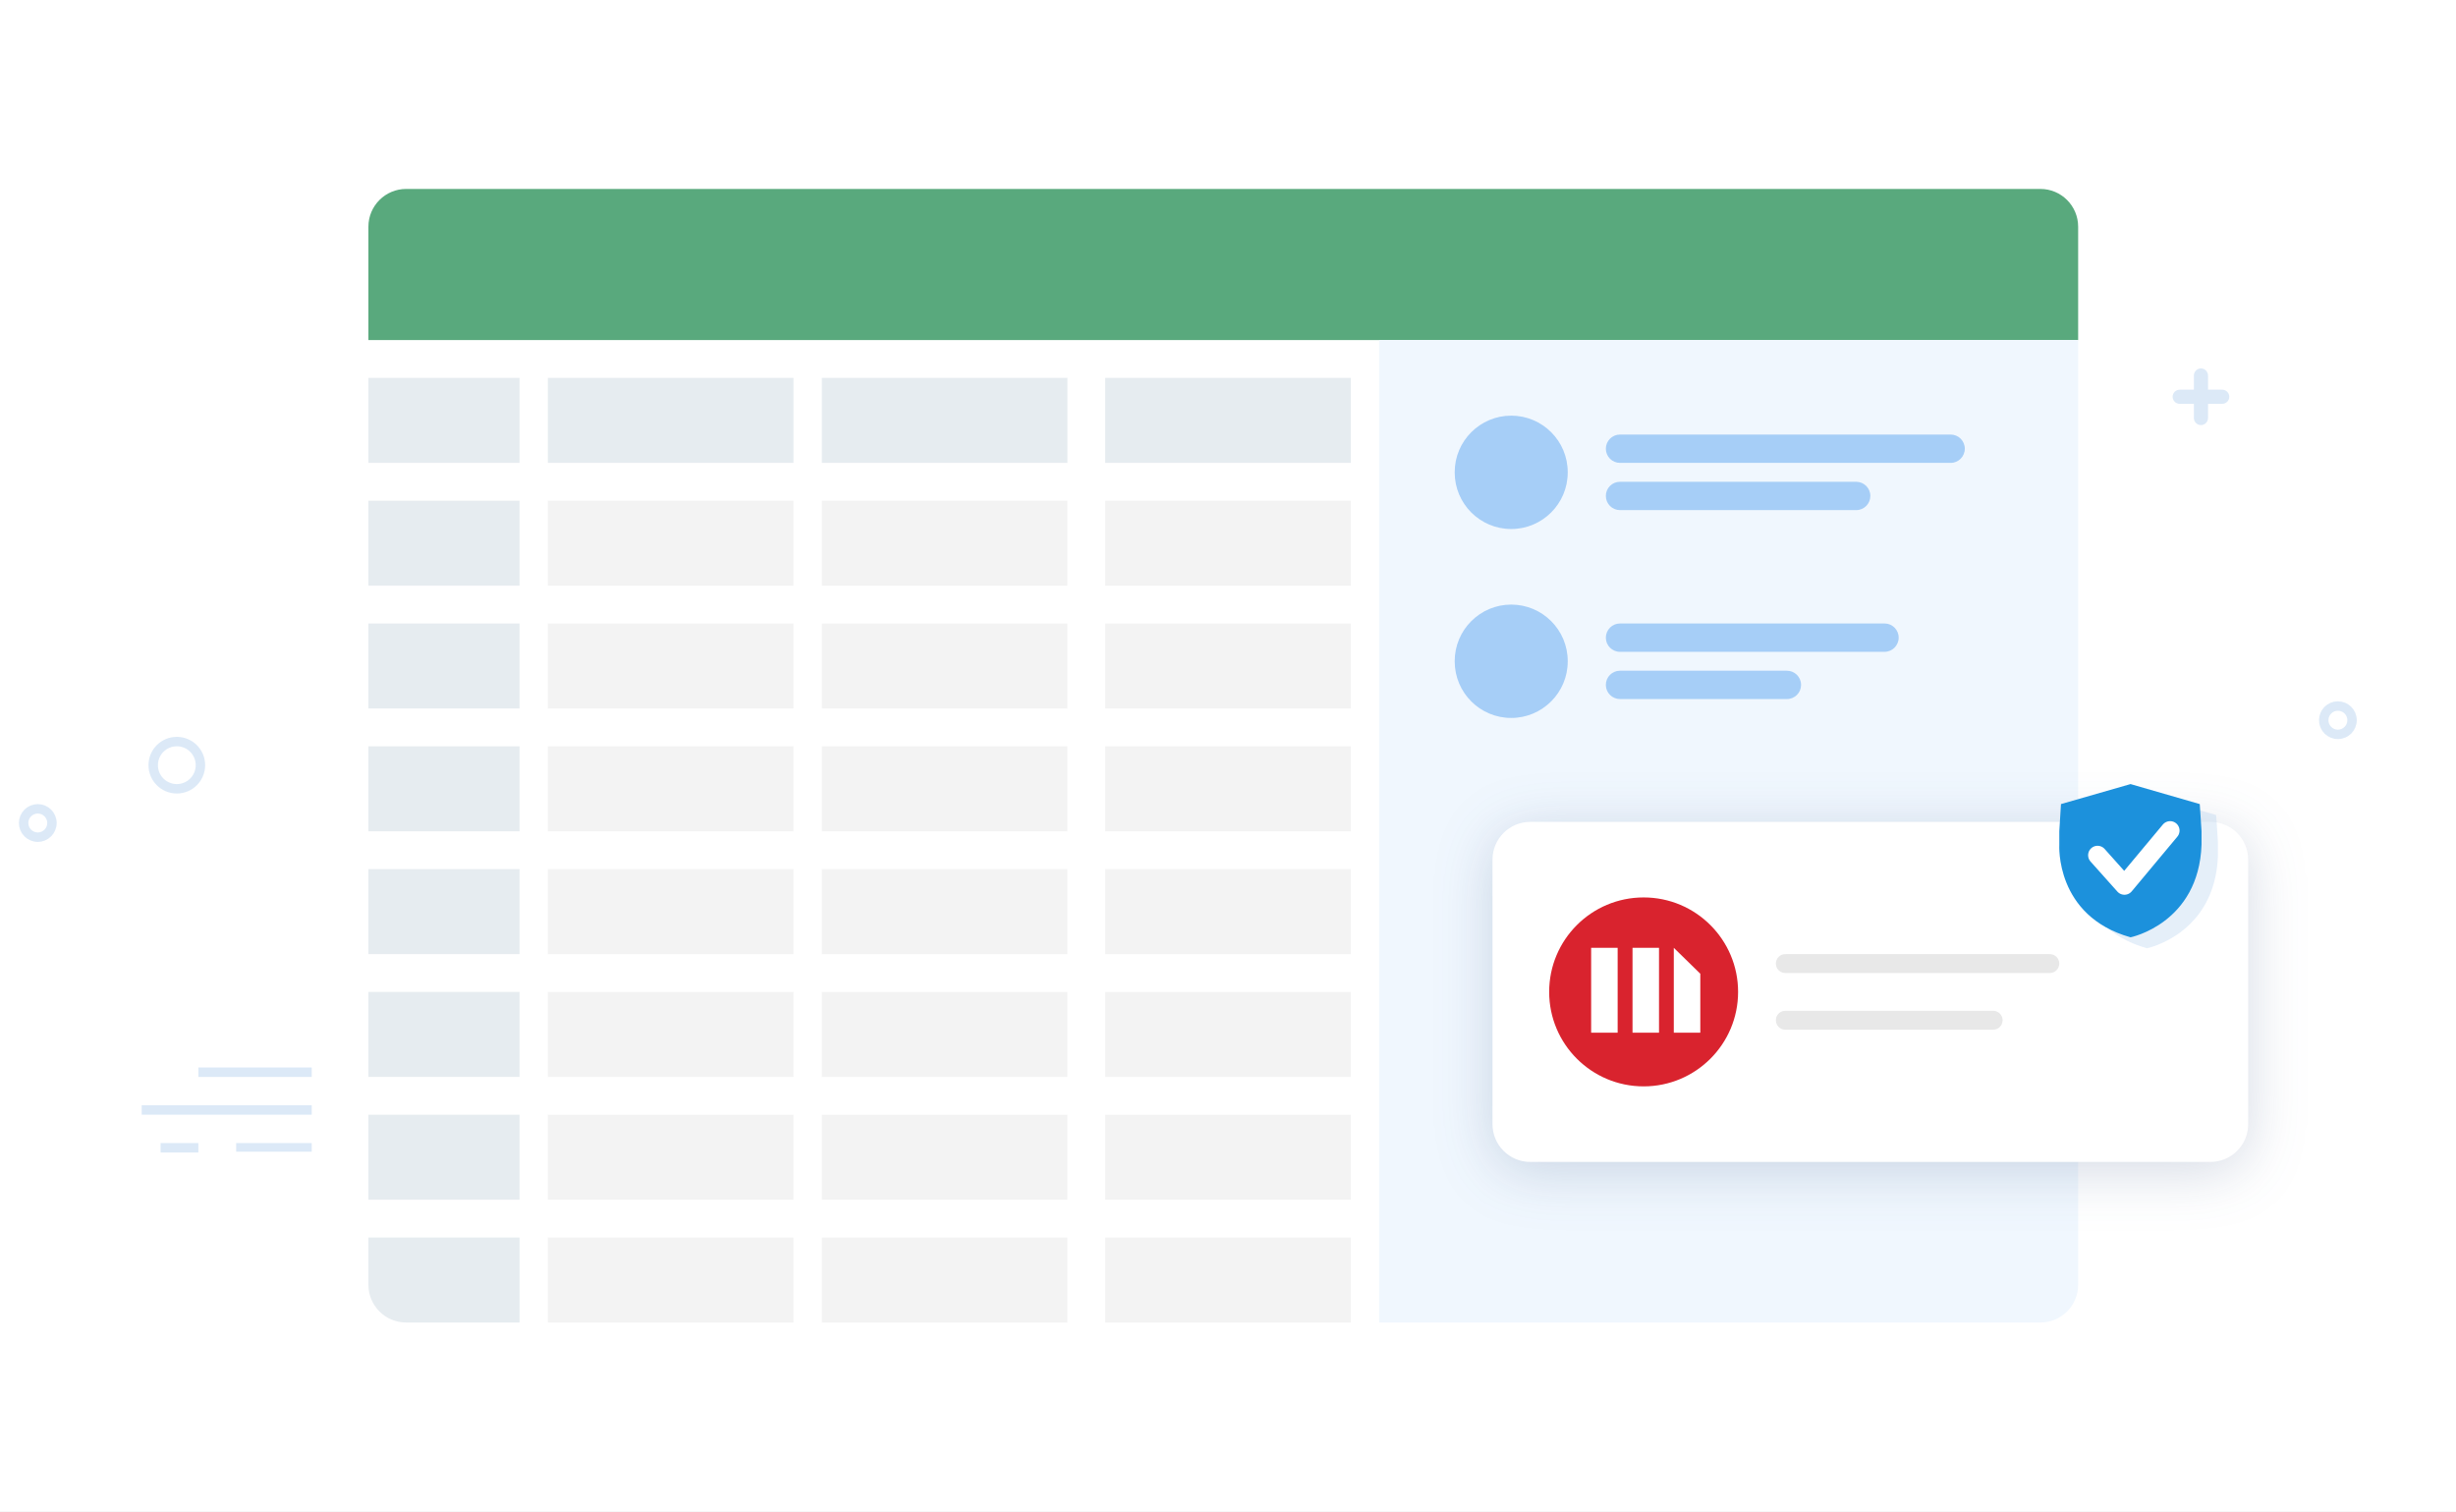
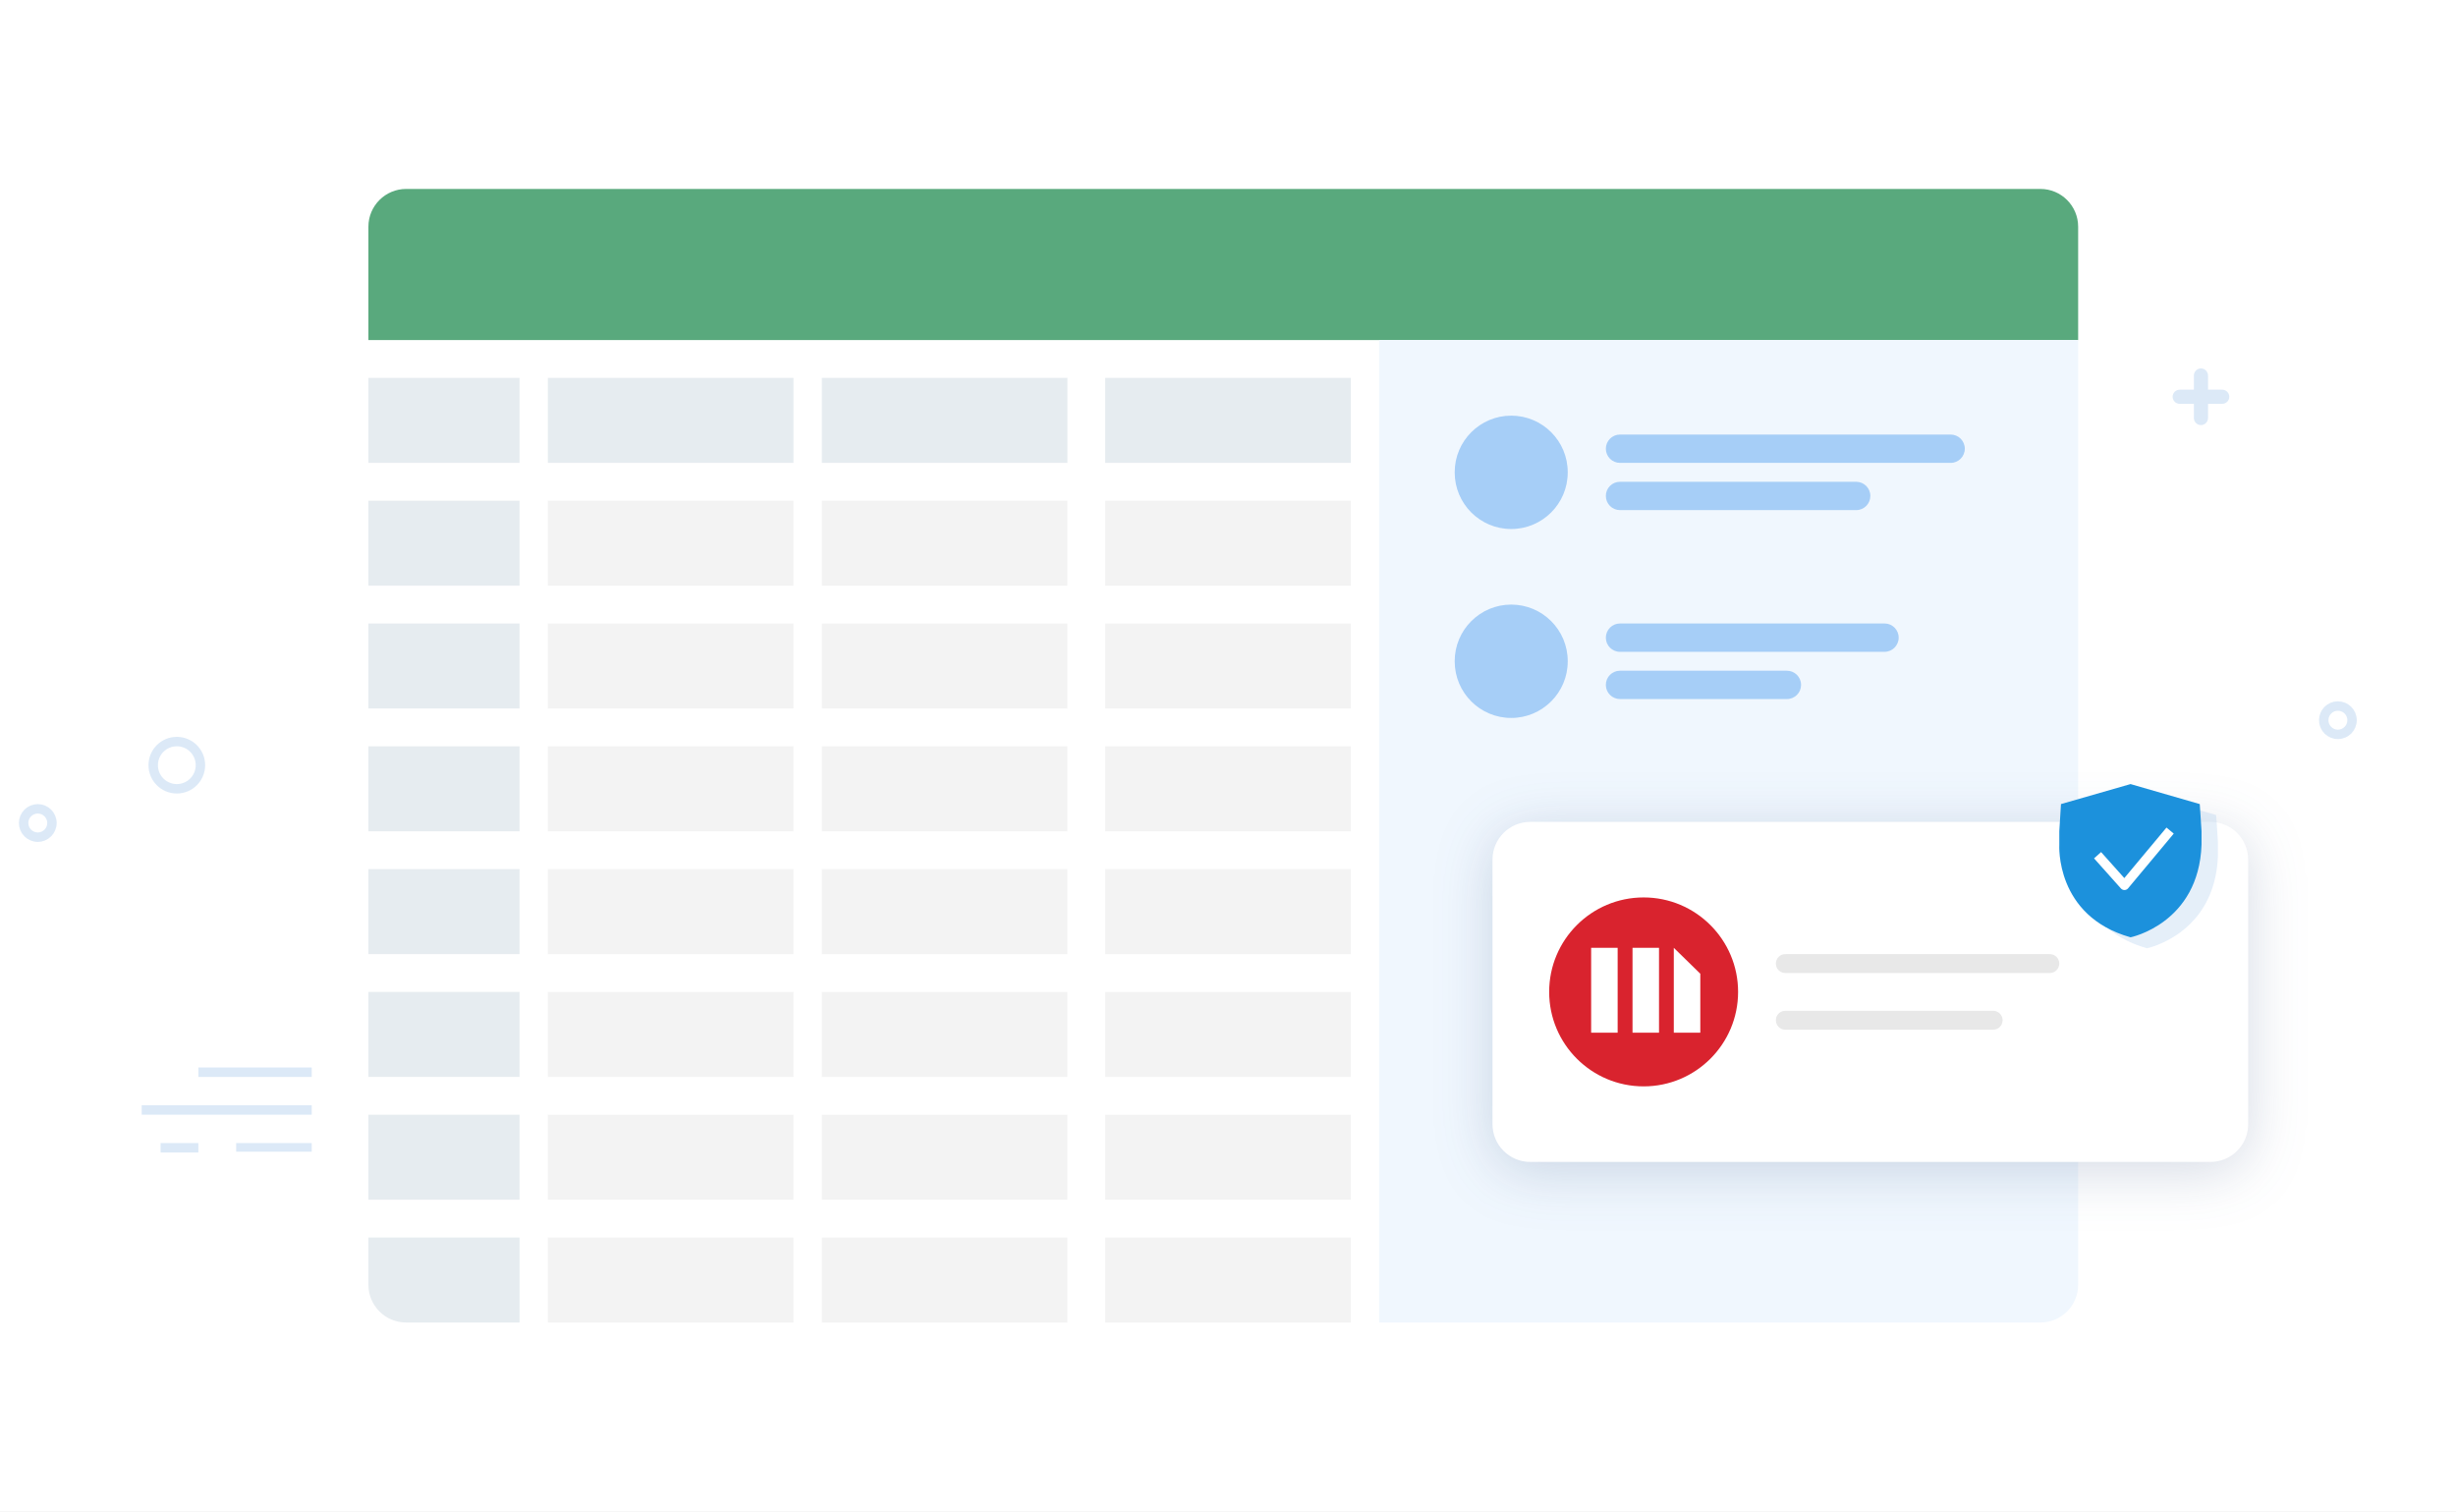
<svg xmlns="http://www.w3.org/2000/svg" xmlns:xlink="http://www.w3.org/1999/xlink" width="260px" height="160px" viewBox="0 0 260 160" version="1.1">
  <defs>
    <rect id="path-1" x="0" y="4" width="80" height="36" rx="4" />
    <filter x="-11.9%" y="-23.6%" width="123.8%" height="152.8%" filterUnits="objectBoundingBox" id="filter-2">
      <feOffset dx="0" dy="1" in="SourceAlpha" result="shadowOffsetOuter1" />
      <feGaussianBlur stdDeviation="3" in="shadowOffsetOuter1" result="shadowBlurOuter1" />
      <feColorMatrix values="0 0 0 0 0.17   0 0 0 0 0.279   0 0 0 0 0.483  0 0 0 0.2 0" type="matrix" in="shadowBlurOuter1" />
    </filter>
    <rect id="path-3" x="0" y="12" width="20" height="20" rx="10" />
  </defs>
-   <g id="Symbols" stroke="none" stroke-width="1" fill="none" fill-rule="evenodd">
+   <g id="Symbols" stroke="none" strokeWidth="1" fill="none" fillRule="evenodd">
    <g id="Log-in">
      <g id="Group-10-Copy">
        <g id="Group-Copy">
          <rect id="Rectangle" fill="#FFFFFF" x="0" y="0" width="260" height="160" />
          <rect id="Rectangle" opacity="0.5" x="44" y="15" width="181" height="119" rx="4" />
          <rect id="Rectangle" fill="#FFFFFF" x="39" y="21" width="181" height="119" rx="4" />
          <polygon id="Rectangle-Copy-2" fill-opacity="0.318" fill="#B1C5D0" points="39 40 55 40 55 49 39 49" />
          <polygon id="Rectangle-Copy-2" fill-opacity="0.318" fill="#B1C5D0" points="39 53 55 53 55 62 39 62" />
          <polygon id="Rectangle-Copy-2" fill-opacity="0.318" fill="#B1C5D0" points="39 66 55 66 55 75 39 75" />
          <polygon id="Rectangle-Copy-2" fill-opacity="0.318" fill="#B1C5D0" points="39 79 55 79 55 88 39 88" />
          <polygon id="Rectangle-Copy-2" fill-opacity="0.318" fill="#B1C5D0" points="39 92 55 92 55 101 39 101" />
          <polygon id="Rectangle-Copy-2" fill-opacity="0.318" fill="#B1C5D0" points="39 105 55 105 55 114 39 114" />
          <polygon id="Rectangle-Copy-2" fill-opacity="0.318" fill="#B1C5D0" points="39 118 55 118 55 127 39 127" />
          <path d="M39,131 L55,131 L55,140 L43,140 C40.791,140 39,138.209 39,136 L39,131 L39,131 Z" id="Rectangle-Copy-2" fill-opacity="0.318" fill="#B1C5D0" />
          <polygon id="Rectangle-Copy-2" fill-opacity="0.318" fill="#B1C5D0" points="58 40 84 40 84 49 58 49" />
          <polygon id="Rectangle-Copy-2" fill="#D8D8D8" opacity="0.3" points="58 53 84 53 84 62 58 62" />
          <polygon id="Rectangle-Copy-2" fill="#D8D8D8" opacity="0.3" points="58 66 84 66 84 75 58 75" />
          <polygon id="Rectangle-Copy-2" fill="#D8D8D8" opacity="0.3" points="58 79 84 79 84 88 58 88" />
          <polygon id="Rectangle-Copy-2" fill="#D8D8D8" opacity="0.3" points="58 92 84 92 84 101 58 101" />
          <polygon id="Rectangle-Copy-2" fill="#D8D8D8" opacity="0.3" points="58 105 84 105 84 114 58 114" />
          <polygon id="Rectangle-Copy-2" fill="#D8D8D8" opacity="0.3" points="58 118 84 118 84 127 58 127" />
          <polygon id="Rectangle-Copy-2" fill="#D8D8D8" opacity="0.3" points="58 131 84 131 84 140 58 140" />
          <polygon id="Rectangle-Copy-2" fill-opacity="0.318" fill="#B1C5D0" points="87 40 113 40 113 49 87 49" />
          <polygon id="Rectangle-Copy-2" fill="#D8D8D8" opacity="0.3" points="87 53 113 53 113 62 87 62" />
          <polygon id="Rectangle-Copy-2" fill="#D8D8D8" opacity="0.3" points="87 66 113 66 113 75 87 75" />
          <polygon id="Rectangle-Copy-2" fill="#D8D8D8" opacity="0.3" points="87 79 113 79 113 88 87 88" />
          <polygon id="Rectangle-Copy-2" fill="#D8D8D8" opacity="0.3" points="87 92 113 92 113 101 87 101" />
          <polygon id="Rectangle-Copy-2" fill="#D8D8D8" opacity="0.3" points="87 105 113 105 113 114 87 114" />
          <polygon id="Rectangle-Copy-2" fill="#D8D8D8" opacity="0.3" points="87 118 113 118 113 127 87 127" />
          <polygon id="Rectangle-Copy-2" fill="#D8D8D8" opacity="0.3" points="87 131 113 131 113 140 87 140" />
          <polygon id="Rectangle-Copy-2" fill-opacity="0.318" fill="#B1C5D0" points="117 40 143 40 143 49 117 49" />
          <polygon id="Rectangle-Copy-2" fill="#D8D8D8" opacity="0.3" points="117 53 143 53 143 62 117 62" />
          <polygon id="Rectangle-Copy-2" fill="#D8D8D8" opacity="0.3" points="117 66 143 66 143 75 117 75" />
          <polygon id="Rectangle-Copy-2" fill="#D8D8D8" opacity="0.3" points="117 79 143 79 143 88 117 88" />
          <polygon id="Rectangle-Copy-2" fill="#D8D8D8" opacity="0.3" points="117 92 143 92 143 101 117 101" />
          <polygon id="Rectangle-Copy-2" fill="#D8D8D8" opacity="0.3" points="117 105 143 105 143 114 117 114" />
          <polygon id="Rectangle-Copy-2" fill="#D8D8D8" opacity="0.3" points="117 118 143 118 143 127 117 127" />
          <polygon id="Rectangle-Copy-2" fill="#D8D8D8" opacity="0.3" points="117 131 143 131 143 140 117 140" />
          <path d="M43,20 L216,20 C218.209,20 220,21.791 220,24 L220,36 L220,36 L39,36 L39,24 C39,21.791 40.791,20 43,20 Z" id="Rectangle" fill="#59A97D" />
          <path d="M146,36 L220,36 L220,136 C220,138.209 218.209,140 216,140 L146,140 L146,140 L146,36 Z" id="Rectangle" fill="#F0F7FE" />
          <g id="Group-6" transform="translate(154, 44)" fill="#75B2F2" opacity="0.6">
            <path d="M16,3.5 C16,2.672 16.676,2 17.501,2 L52.499,2 C53.328,2 54,2.666 54,3.5 L54,3.5 C54,4.328 53.324,5 52.499,5 L17.501,5 C16.672,5 16,4.334 16,3.5 L16,3.5 Z" id="Rectangle-2" />
            <path d="M16,8.5 C16,7.672 16.665,7 17.505,7 L42.495,7 C43.326,7 44,7.666 44,8.5 L44,8.5 C44,9.328 43.335,10 42.495,10 L17.505,10 C16.674,10 16,9.334 16,8.5 L16,8.5 Z" id="Rectangle-2" />
            <path d="M0,5.982 C0,2.678 2.685,0 5.982,0 L5.982,0 C9.286,0 11.965,2.678 11.965,5.982 L11.965,6.018 C11.965,9.322 9.28,12 5.982,12 L5.982,12 C2.678,12 0,9.322 0,6.018 L0,5.982 Z" id="Rectangle-2" />
          </g>
          <g id="Group-6" transform="translate(154, 64)" fill="#75B2F2" opacity="0.6">
            <path d="M16,3.5 C16,2.672 16.676,2 17.495,2 L45.505,2 C46.331,2 47,2.666 47,3.5 L47,3.5 C47,4.328 46.324,5 45.505,5 L17.495,5 C16.669,5 16,4.334 16,3.5 L16,3.5 Z" id="Rectangle-2" />
            <path d="M16,8.5 C16,7.672 16.664,7 17.503,7 L35.164,7 C35.994,7 36.667,7.666 36.667,8.5 L36.667,8.5 C36.667,9.328 36.002,10 35.164,10 L17.503,10 C16.673,10 16,9.334 16,8.5 L16,8.5 Z" id="Rectangle-2" />
            <path d="M0,5.982 C0,2.678 2.685,0 5.982,0 L5.982,0 C9.286,0 11.965,2.678 11.965,5.982 L11.965,6.018 C11.965,9.322 9.28,12 5.982,12 L5.982,12 C2.678,12 0,9.322 0,6.018 L0,5.982 Z" id="Rectangle-2" />
          </g>
        </g>
        <g id="Group-6" transform="translate(158, 83)">
          <g id="Rectangle">
            <use fill="black" fill-opacity="1" filter="url(#filter-2)" xlink:href="#path-1" />
-             <use fill="#FFFFFF" fill-rule="evenodd" xlink:href="#path-1" />
+             <use fill="#FFFFFF" fillRule="evenodd" xlink:href="#path-1" />
          </g>
          <path d="M30,19 C30,18.448 30.447,18 30.998,18 L59.002,18 C59.553,18 60,18.444 60,19 L60,19 C60,19.552 59.553,20 59.002,20 L30.998,20 C30.447,20 30,19.556 30,19 L30,19 Z" id="Rectangle-2" fill="#D8D8D8" opacity="0.6" />
          <path d="M30,25 C30,24.448 30.447,24 31.001,24 L52.999,24 C53.552,24 54,24.444 54,25 L54,25 C54,25.552 53.553,26 52.999,26 L31.001,26 C30.448,26 30,25.556 30,25 L30,25 Z" id="Rectangle-2" fill="#D8D8D8" opacity="0.6" />
          <g id="MSTR-LOGO" transform="translate(6, 0)">
            <g id="Group-8" transform="translate(54, 0)">
              <path d="M16.8,7.575 L16.8,6.147 L16.612,3.276 L9.286,1.159 L1.921,3.276 L1.743,6.147 L1.743,7.575 C1.743,7.575 1.267,15.126 9.286,17.379 C9.286,17.379 16.506,15.918 16.8,7.575 L16.8,7.575 Z" id="Path" fill="#A8C9EC" opacity="0.3" />
              <path d="M15.062,6.416 L15.062,4.989 L14.874,2.117 L7.548,0 L0.183,2.117 L0.005,4.989 L0.005,6.416 C0.005,6.416 -0.47,13.968 7.548,16.221 C7.548,16.221 14.768,14.759 15.062,6.416 L15.062,6.416 Z" id="Path" fill="#1C91DC" />
-               <polyline id="Line" stroke="#FFFFFF" stroke-width="2" stroke-linecap="round" stroke-linejoin="round" points="4.055 7.531 6.9 10.717 11.735 4.924" />
+               <polyline id="Line" stroke="#FFFFFF" strokeWidth="2" strokeLinecap="round" stroke-linejoin="round" points="4.055 7.531 6.9 10.717 11.735 4.924" />
            </g>
            <mask id="mask-4" fill="white">
              <use xlink:href="#path-3" />
            </mask>
            <use id="Rectangle" fill="#D9232E" xlink:href="#path-3" />
            <path d="M13.194,17.333 L16,20.078 L16,26.321 L13.194,26.321 L13.194,17.333 Z M7.25,17.333 L7.25,26.321 L4.444,26.321 L4.444,17.333 L7.25,17.333 Z M11.629,17.333 L11.629,26.321 L8.824,26.321 L8.824,17.333 L11.629,17.333 Z" id="Combined-Shape" fill="#FFFFFF" mask="url(#mask-4)" />
          </g>
        </g>
        <circle id="Oval" stroke="#A8C9EC" opacity="0.4" cx="247.496" cy="76.238" r="1.5" />
        <path d="M233,39 C233.414,39 233.75,39.34 233.75,39.76 L233.75,41.249 L235.24,41.25 C235.625,41.25 235.943,41.53 235.993,41.898 L236,42 C236,42.414 235.66,42.75 235.24,42.75 L233.75,42.749 L233.75,44.24 C233.75,44.625 233.47,44.943 233.102,44.993 L233,45 C232.586,45 232.25,44.66 232.25,44.24 L232.25,42.749 L230.76,42.75 C230.375,42.75 230.057,42.47 230.007,42.102 L230,42 C230,41.586 230.34,41.25 230.76,41.25 L232.25,41.249 L232.25,39.76 C232.25,39.375 232.53,39.057 232.898,39.007 L233,39 Z" id="Combined-Shape" fill="#A8C9EC" opacity="0.4" />
        <path d="M21,121 L21,122 L17,122 L17,121 L21,121 Z M33,121 L33,121.915 L25,121.915 L25,121 L33,121 Z M33,117 L33,118 L15,118 L15,117 L33,117 Z M33,113 L33,114 L21,114 L21,113 L33,113 Z" id="Combined-Shape" fill="#A8C9EC" opacity="0.4" />
        <circle id="Oval" stroke="#A8C9EC" opacity="0.4" cx="4" cy="87.12" r="1.5" />
        <circle id="Oval-Copy" stroke="#A8C9EC" opacity="0.4" cx="18.719" cy="81" r="2.5" />
      </g>
    </g>
  </g>
</svg>
